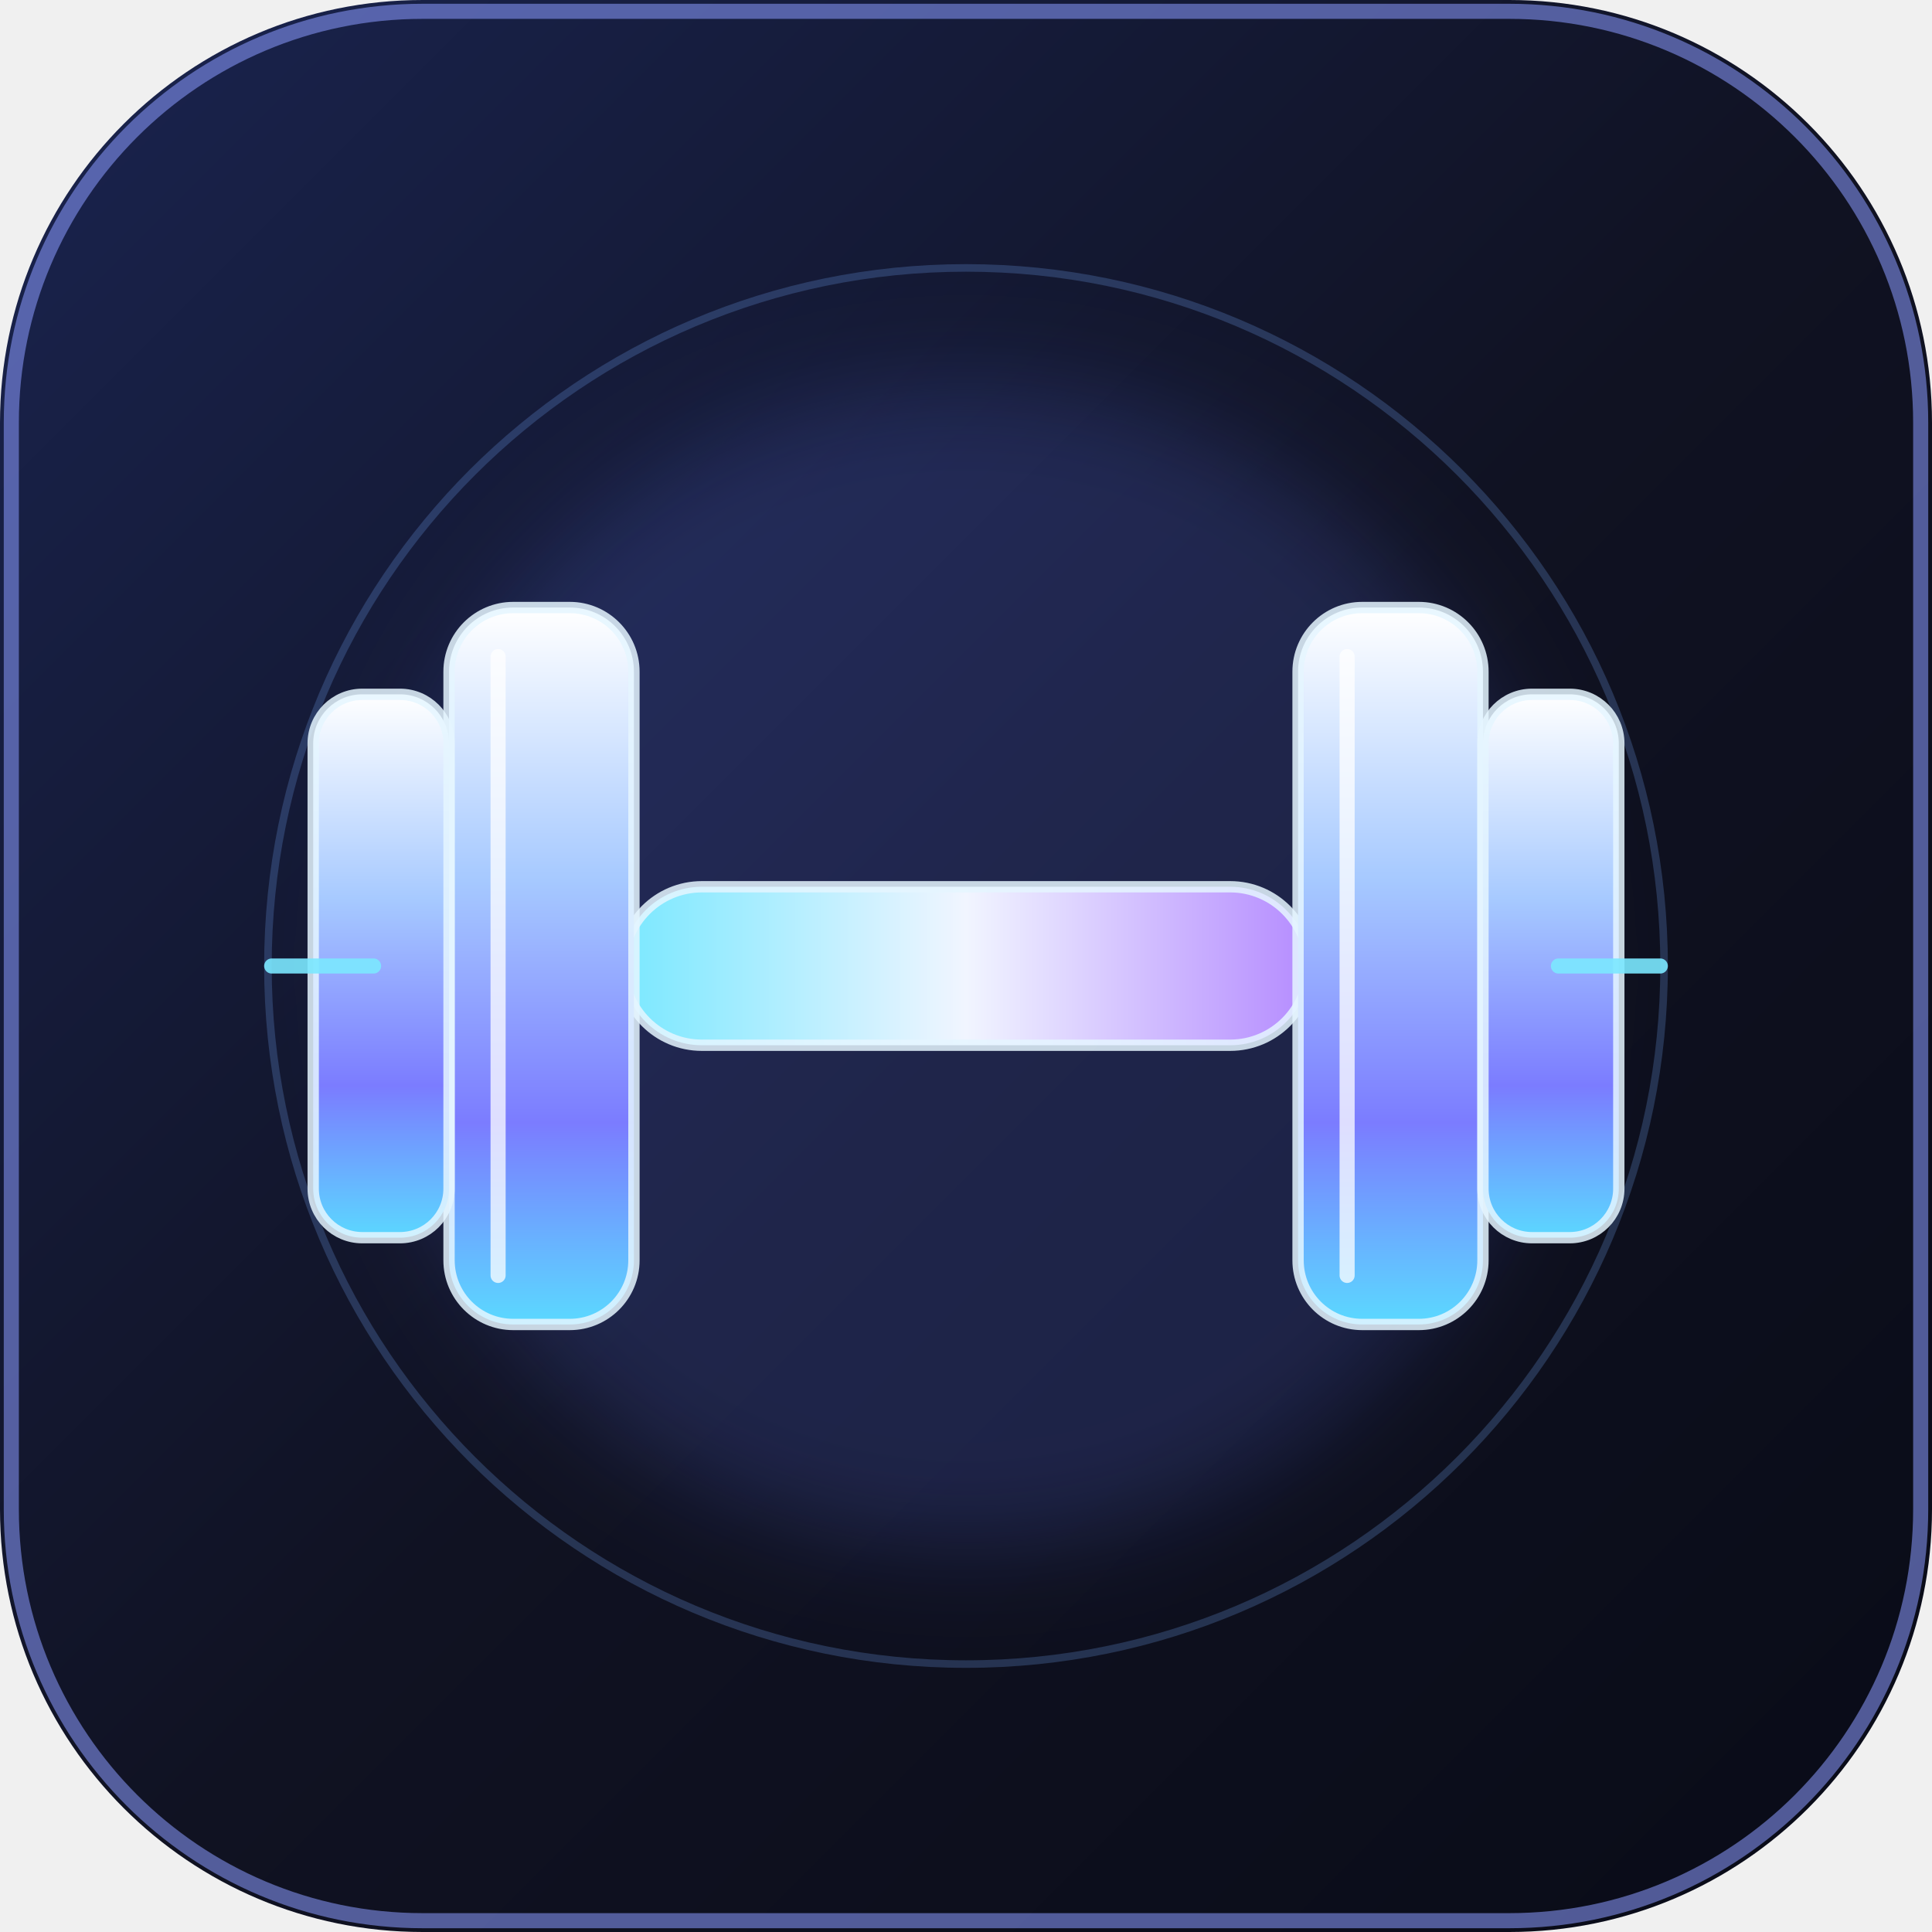
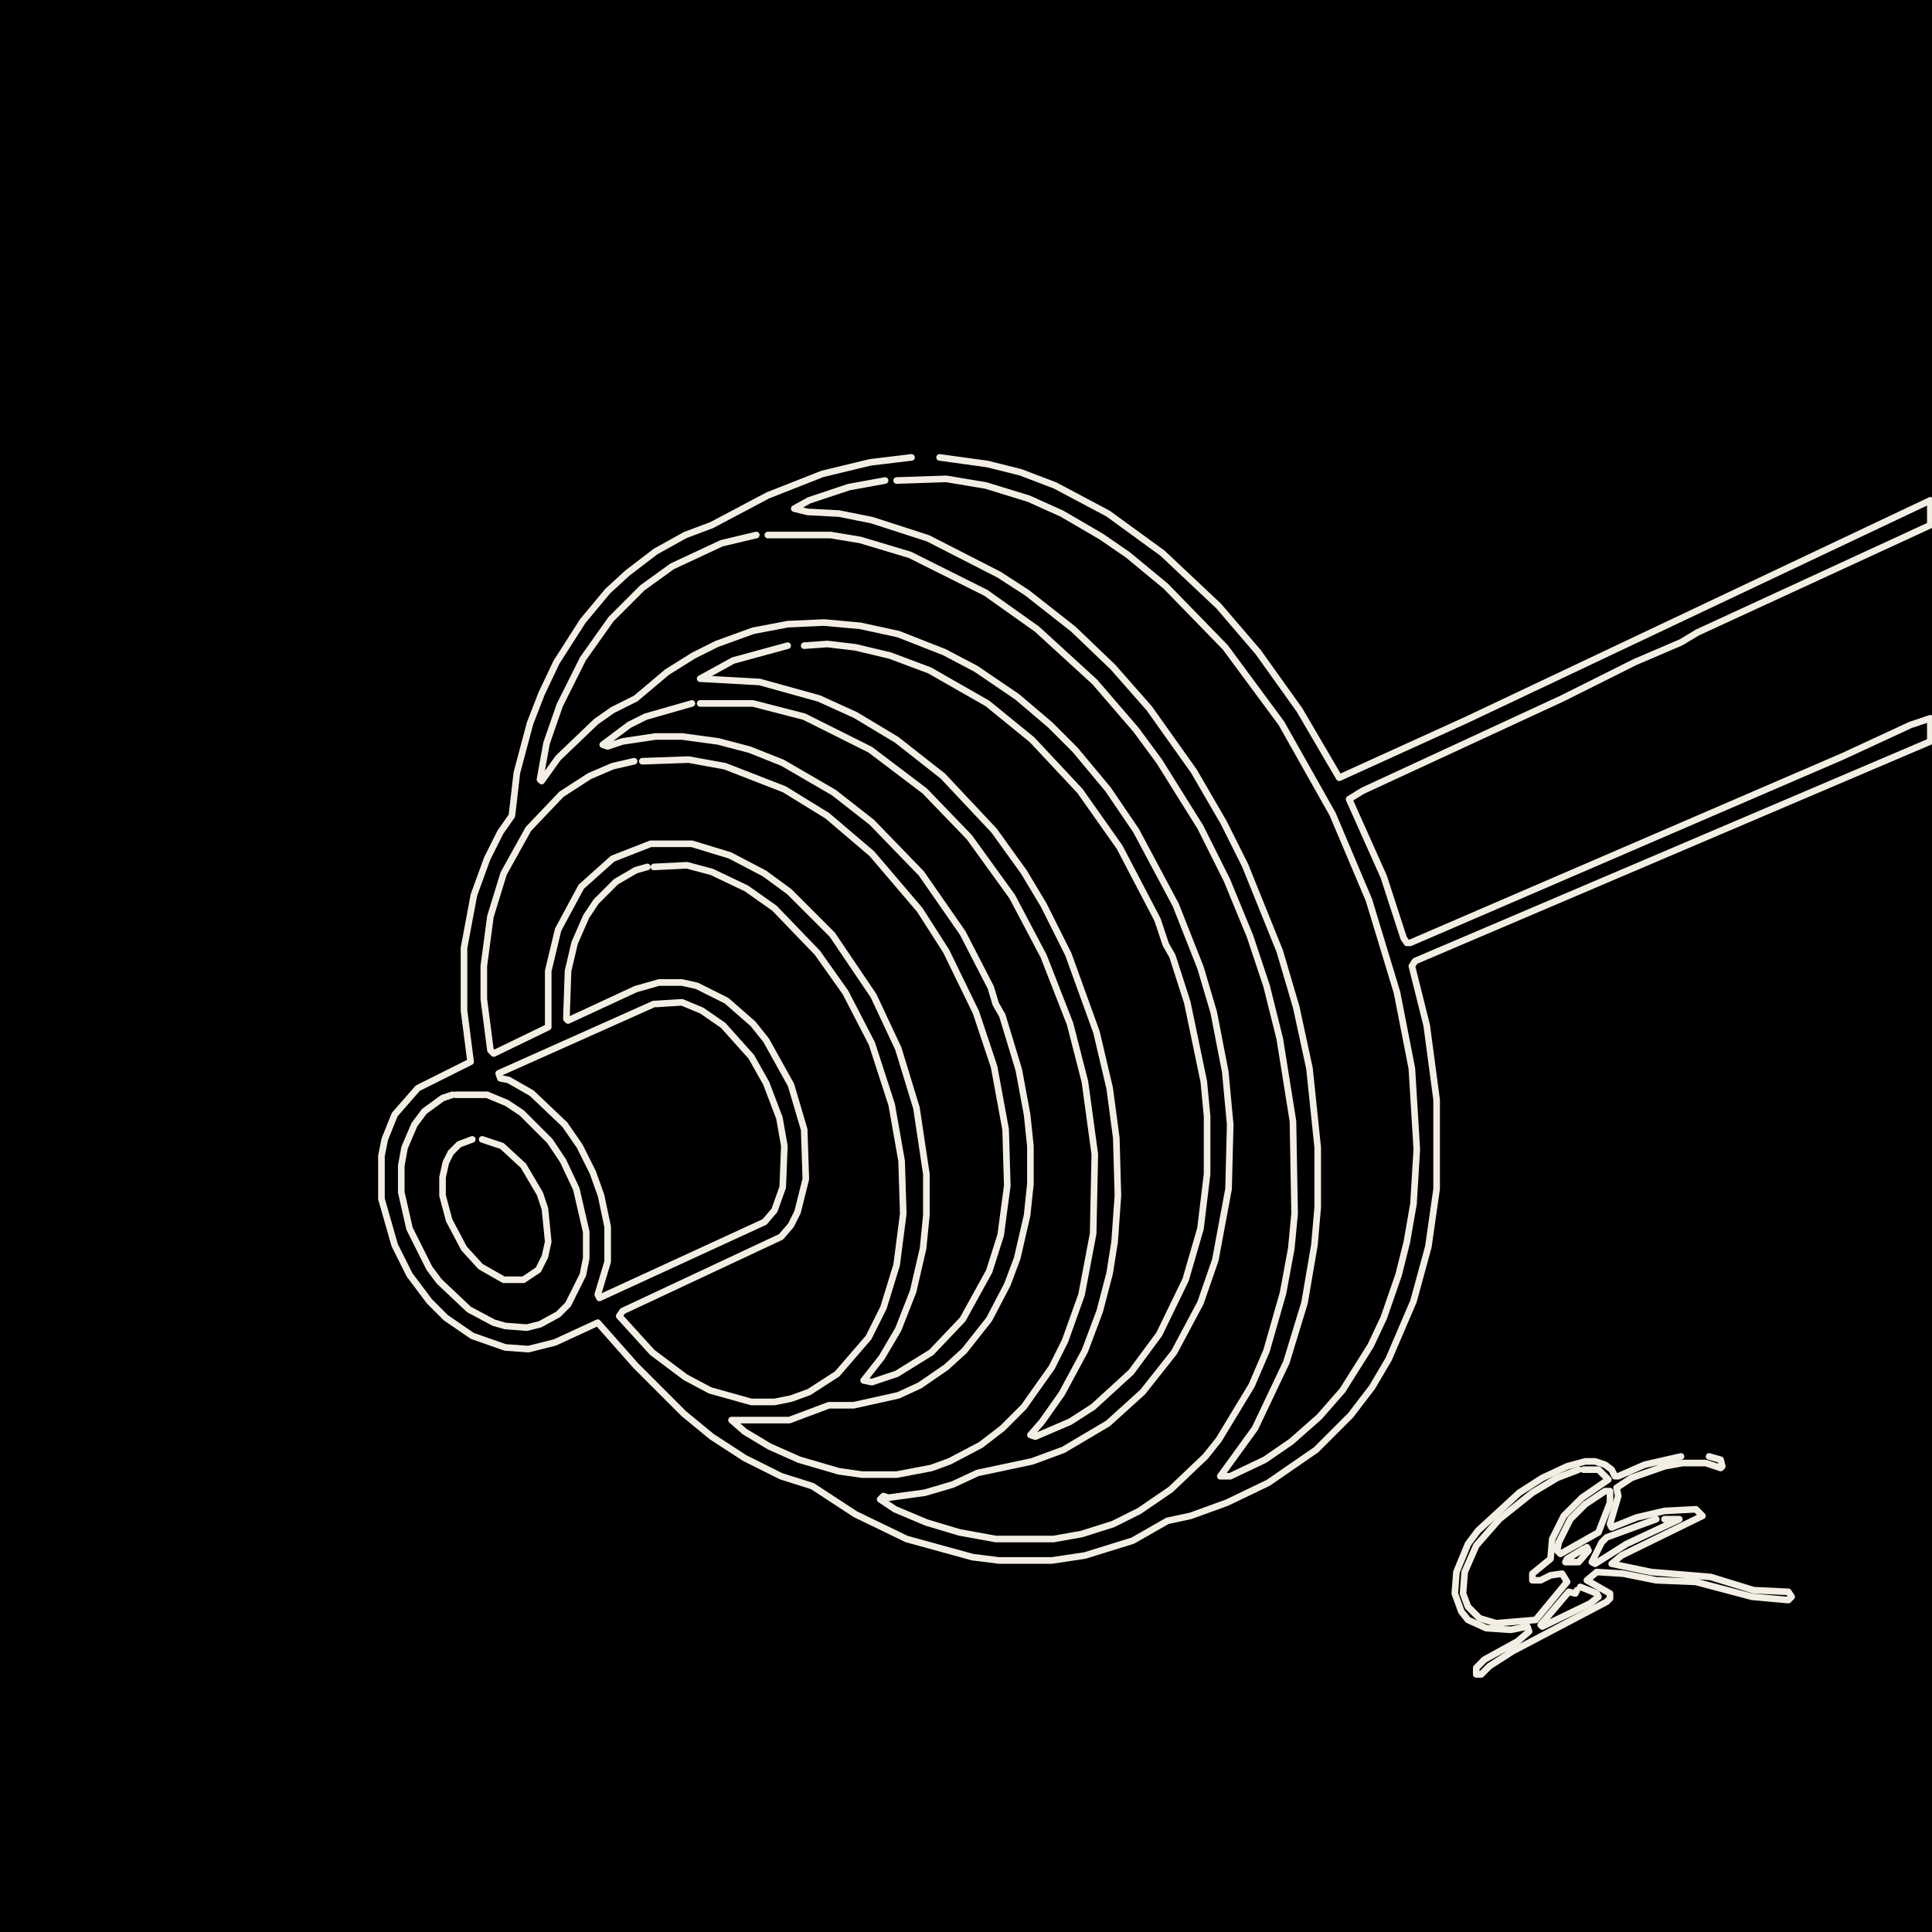
- <svg xmlns="http://www.w3.org/2000/svg" viewBox="0 0 512 512">
-   <defs>
-     <linearGradient id="bg" x1="0" y1="0" x2="1" y2="1">
-       <stop stop-color="#1a2450" />
-       <stop offset=".52" stop-color="#101222" />
-       <stop offset="1" stop-color="#090b17" />
-     </linearGradient>
-     <linearGradient id="metal" x1="0" y1="0" x2="0" y2="1">
-       <stop stop-color="#ffffff" />
-       <stop offset=".38" stop-color="#a6c9ff" />
-       <stop offset=".72" stop-color="#7b7cff" />
-       <stop offset="1" stop-color="#5bd8ff" />
-     </linearGradient>
-     <linearGradient id="bar" x1="0" y1="0" x2="1" y2="0">
-       <stop stop-color="#7ae8ff" />
-       <stop offset=".5" stop-color="#f1f5ff" />
-       <stop offset="1" stop-color="#b58cff" />
-     </linearGradient>
-     <filter id="glow" x="-50%" y="-50%" width="200%" height="200%">
-       <feGaussianBlur stdDeviation="13" />
-     </filter>
-   </defs>
-   <rect width="512" height="512" rx="112" fill="url(#bg)" />
-   <circle cx="256" cy="256" r="154" fill="#657cff" opacity=".18" filter="url(#glow)" />
-   <circle cx="256" cy="256" r="185" fill="none" stroke="#79a9ff" stroke-opacity=".23" stroke-width="2" />
-   <g fill="url(#metal)" stroke="#e5f6ff" stroke-opacity=".85" stroke-width="3" stroke-linejoin="round">
-     <rect x="165" y="235" width="182" height="42" rx="21" fill="url(#bar)" />
-     <rect x="119" y="161" width="49" height="190" rx="17" />
-     <rect x="83" y="184" width="36" height="144" rx="13" />
-     <rect x="344" y="161" width="49" height="190" rx="17" />
-     <rect x="393" y="184" width="36" height="144" rx="13" />
+ <svg xmlns="http://www.w3.org/2000/svg" viewBox="0 0 1170 1170">
+   <rect width="100%" height="100%" fill="#000" />
+   <g fill="none" stroke="#f2eee4" stroke-width="4" stroke-linecap="round" stroke-linejoin="round">
+     <path d="M 552,277 L 527,280 L 498,287 L 465,300 L 431,318 L 415,324 L 397,334 L 380,347 L 368,358 L 353,376 L 337,401 L 328,420 L 321,438 L 313,468 L 310,494 L 303,504 L 295,520 L 287,542 L 281,574 L 281,612 L 285,643 L 253,659 L 239,675 L 233,690 L 231,700 L 231,726 L 239,754 L 248,772 L 260,788 L 270,798 L 286,809 L 306,816 L 320,817 L 336,813 L 362,801 L 385,827 L 414,856 L 431,870 L 451,883 L 473,894 L 492,900 L 518,917 L 549,932 L 589,943 L 605,945 L 637,945 L 657,942 L 686,933 L 707,921 L 721,918 L 743,910 L 768,898 L 797,878 L 818,857 L 831,840 L 841,823 L 856,788 L 865,755 L 870,720 L 870,666 L 864,621 L 855,585 L 857,582 L 1169,449 L 1169,435 L 1157,439 L 1116,458 L 854,571 L 852,571 L 850,568 L 838,531 L 817,484 L 825,479 L 946,423 L 990,401 L 1018,389 L 1028,383 L 1169,318 L 1169,303 L 888,436 L 811,471 L 787,430 L 762,395 L 738,367 L 704,335 L 671,311 L 639,294 L 618,286 L 598,281 L 569,277" />
+     <path d="M 465,324 L 503,324 L 521,327 L 551,336 L 597,359 L 628,381 L 663,413 L 688,442 L 702,461 L 727,501 L 743,533 L 757,567 L 767,597 L 775,629 L 783,679 L 784,735 L 782,756 L 777,783 L 767,818 L 758,839 L 738,872 L 730,882 L 709,902 L 690,915 L 674,923 L 655,929 L 638,932 L 603,932 L 581,928 L 561,922 L 542,914 L 533,908 L 535,906 L 538,907 L 560,904 L 577,899 L 592,892 L 625,885 L 644,878 L 671,862 L 692,843 L 711,819 L 727,789 L 736,763 L 744,720 L 745,681 L 742,649 L 735,613 L 727,586 L 712,548 L 688,503 L 671,478 L 651,454 L 636,439 L 616,422 L 591,405 L 572,395 L 544,384 L 521,379 L 499,377 L 477,378 L 456,382 L 434,390 L 420,397 L 404,407 L 385,423 L 371,430 L 361,437 L 338,459 L 328,473 L 327,472 L 331,450 L 339,427 L 353,399 L 370,375 L 389,356 L 407,343 L 437,329 L 458,324" />
+     <path d="M 543,291 L 573,290 L 597,294 L 623,302 L 643,311 L 667,325 L 683,336 L 706,355 L 742,392 L 776,438 L 807,493 L 829,545 L 846,601 L 855,647 L 858,696 L 856,729 L 852,752 L 847,772 L 838,798 L 830,815 L 813,842 L 799,858 L 782,873 L 766,884 L 745,894 L 739,894 L 760,865 L 779,825 L 790,789 L 796,754 L 798,731 L 798,695 L 793,647 L 785,610 L 775,576 L 754,524 L 741,498 L 723,467 L 696,429 L 674,404 L 650,381 L 622,359 L 605,348 L 562,326 L 528,315 L 508,311 L 489,310 L 481,308 L 490,303 L 514,295 L 536,291" />
+     <path d="M 396,525 L 416,524 L 431,528 L 452,538 L 469,550 L 495,577 L 512,601 L 528,632 L 540,669 L 546,703 L 547,735 L 543,766 L 535,792 L 526,810 L 507,832 L 490,843 L 479,847 L 469,849 L 455,849 L 430,842 L 415,834 L 395,819 L 375,797 L 377,794 L 473,749 L 479,742 L 483,734 L 488,714 L 487,684 L 479,657 L 464,630 L 456,620 L 440,606 L 422,597 L 413,595 L 399,595 L 385,599 L 344,618 L 343,617 L 344,588 L 348,571 L 355,555 L 361,546 L 373,534 L 385,527 L 392,525" />
+     <path d="M 389,461 L 417,460 L 439,464 L 475,478 L 501,494 L 528,517 L 557,551 L 573,576 L 591,613 L 602,646 L 609,684 L 610,718 L 606,748 L 599,770 L 583,799 L 564,819 L 543,832 L 528,837 L 523,836 L 534,822 L 544,805 L 553,782 L 559,756 L 561,736 L 561,711 L 555,671 L 544,635 L 529,603 L 504,566 L 478,540 L 463,529 L 442,518 L 419,511 L 394,511 L 371,520 L 352,537 L 338,563 L 332,588 L 332,622 L 299,638 L 297,636 L 293,605 L 293,585 L 297,555 L 305,529 L 320,502 L 340,481 L 357,470 L 371,464 L 384,461" />
+     <path d="M 487,391 L 501,390 L 518,392 L 539,397 L 563,406 L 598,426 L 625,448 L 654,479 L 678,513 L 701,557 L 706,572 L 710,579 L 719,607 L 729,655 L 731,676 L 731,711 L 727,744 L 718,775 L 702,808 L 685,831 L 662,852 L 648,861 L 627,870 L 624,869 L 631,861 L 643,844 L 657,818 L 666,794 L 672,771 L 675,752 L 677,724 L 676,689 L 672,659 L 664,625 L 647,578 L 632,548 L 620,528 L 602,503 L 571,470 L 543,448 L 518,433 L 496,423 L 460,413 L 424,411 L 444,400 L 477,391" />
+     <path d="M 424,426 L 456,426 L 487,434 L 527,454 L 560,479 L 587,507 L 613,543 L 632,579 L 648,620 L 657,655 L 663,699 L 662,747 L 655,784 L 645,812 L 637,828 L 620,852 L 607,865 L 594,875 L 575,885 L 564,889 L 543,893 L 522,893 L 508,891 L 484,884 L 466,876 L 451,867 L 443,860 L 478,860 L 502,851 L 517,851 L 544,845 L 557,839 L 573,828 L 584,818 L 599,799 L 610,778 L 616,762 L 622,736 L 624,717 L 624,694 L 622,675 L 617,648 L 607,615 L 603,608 L 600,598 L 583,565 L 558,529 L 528,498 L 505,480 L 474,462 L 454,454 L 435,449 L 413,446 L 397,446 L 377,449 L 368,452 L 365,451 L 381,439 L 391,434 L 419,426" />
+     <path d="M 397,608 L 413,607 L 425,612 L 438,621 L 455,640 L 464,656 L 472,677 L 475,694 L 474,719 L 469,733 L 463,740 L 363,786 L 362,784 L 368,764 L 368,743 L 364,724 L 359,710 L 351,694 L 342,681 L 322,662 L 308,654 L 303,653 L 302,650 L 396,608" />
+     <path d="M 276,663 L 295,663 L 307,668 L 316,674 L 333,691 L 341,703 L 349,720 L 355,746 L 355,762 L 353,772 L 344,790 L 338,796 L 327,802 L 319,804 L 306,803 L 299,801 L 284,793 L 266,776 L 260,768 L 248,744 L 243,722 L 243,706 L 245,695 L 251,681 L 257,673 L 268,665 L 274,663" />
+     <path d="M 1018,882 L 996,887 L 980,894 L 978,894 L 976,890 L 972,887 L 966,885 L 960,885 L 949,888 L 934,895 L 920,904 L 895,927 L 889,935 L 882,952 L 881,965 L 885,976 L 889,981 L 900,986 L 915,987 L 925,985 L 926,988 L 919,994 L 899,1005 L 894,1010 L 894,1014 L 897,1014 L 902,1009 L 916,1000 L 973,970 L 975,968 L 975,965 L 961,957 L 967,952 L 983,953 L 1003,957 L 1027,958 L 1061,967 L 1083,969 L 1085,967 L 1083,964 L 1062,963 L 1036,955 L 1000,952 L 976,947 L 982,942 L 1031,918 L 1027,914 L 1008,915 L 991,919 L 976,925 L 975,923 L 980,906 L 979,901 L 988,895 L 1008,888 L 1019,886 L 1033,886 L 1042,889 L 1043,888 L 1042,884 L 1035,882" />
+     <path d="M 286,690 L 278,693 L 273,698 L 270,704 L 268,713 L 268,724 L 272,739 L 281,756 L 291,767 L 305,775 L 317,775 L 326,769 L 330,761 L 332,752 L 330,732 L 327,723 L 317,706 L 304,694 L 292,690" />
+     <path d="M 959,890 L 968,890 L 974,896 L 958,907 L 947,918 L 940,932 L 939,944 L 928,953 L 928,957 L 933,957 L 939,954 L 946,953 L 949,958 L 930,981 L 906,983 L 896,980 L 889,973 L 886,965 L 887,952 L 894,936 L 908,920 L 928,904 L 943,895 L 956,890" />
+     <path d="M 973,903 L 975,903 L 975,910 L 968,928 L 945,941 L 943,939 L 944,934 L 951,920 L 960,911 L 972,903" />
+     <path d="M 1008,920 L 1017,920 L 985,935 L 966,947 L 964,946 L 970,934 L 973,931 L 1003,920" />
+     <path d="M 957,961 L 967,965 L 968,967 L 963,971 L 934,985 L 933,984 L 950,964 L 954,965 L 955,963" />
+     <path d="M 960,938 L 961,937 L 962,939 L 956,946 L 948,946 L 949,944 L 959,938" />
  </g>
-   <path d="M132 174v164M357 174v164" stroke="#ffffff" stroke-opacity=".75" stroke-width="4" stroke-linecap="round" />
-   <path d="M72 256h27M413 256h27" stroke="#7be8ff" stroke-width="4" stroke-linecap="round" opacity=".9" />
-   <rect x="3" y="3" width="506" height="506" rx="109" fill="none" stroke="#8b9aff" stroke-opacity=".55" stroke-width="4" />
</svg>
